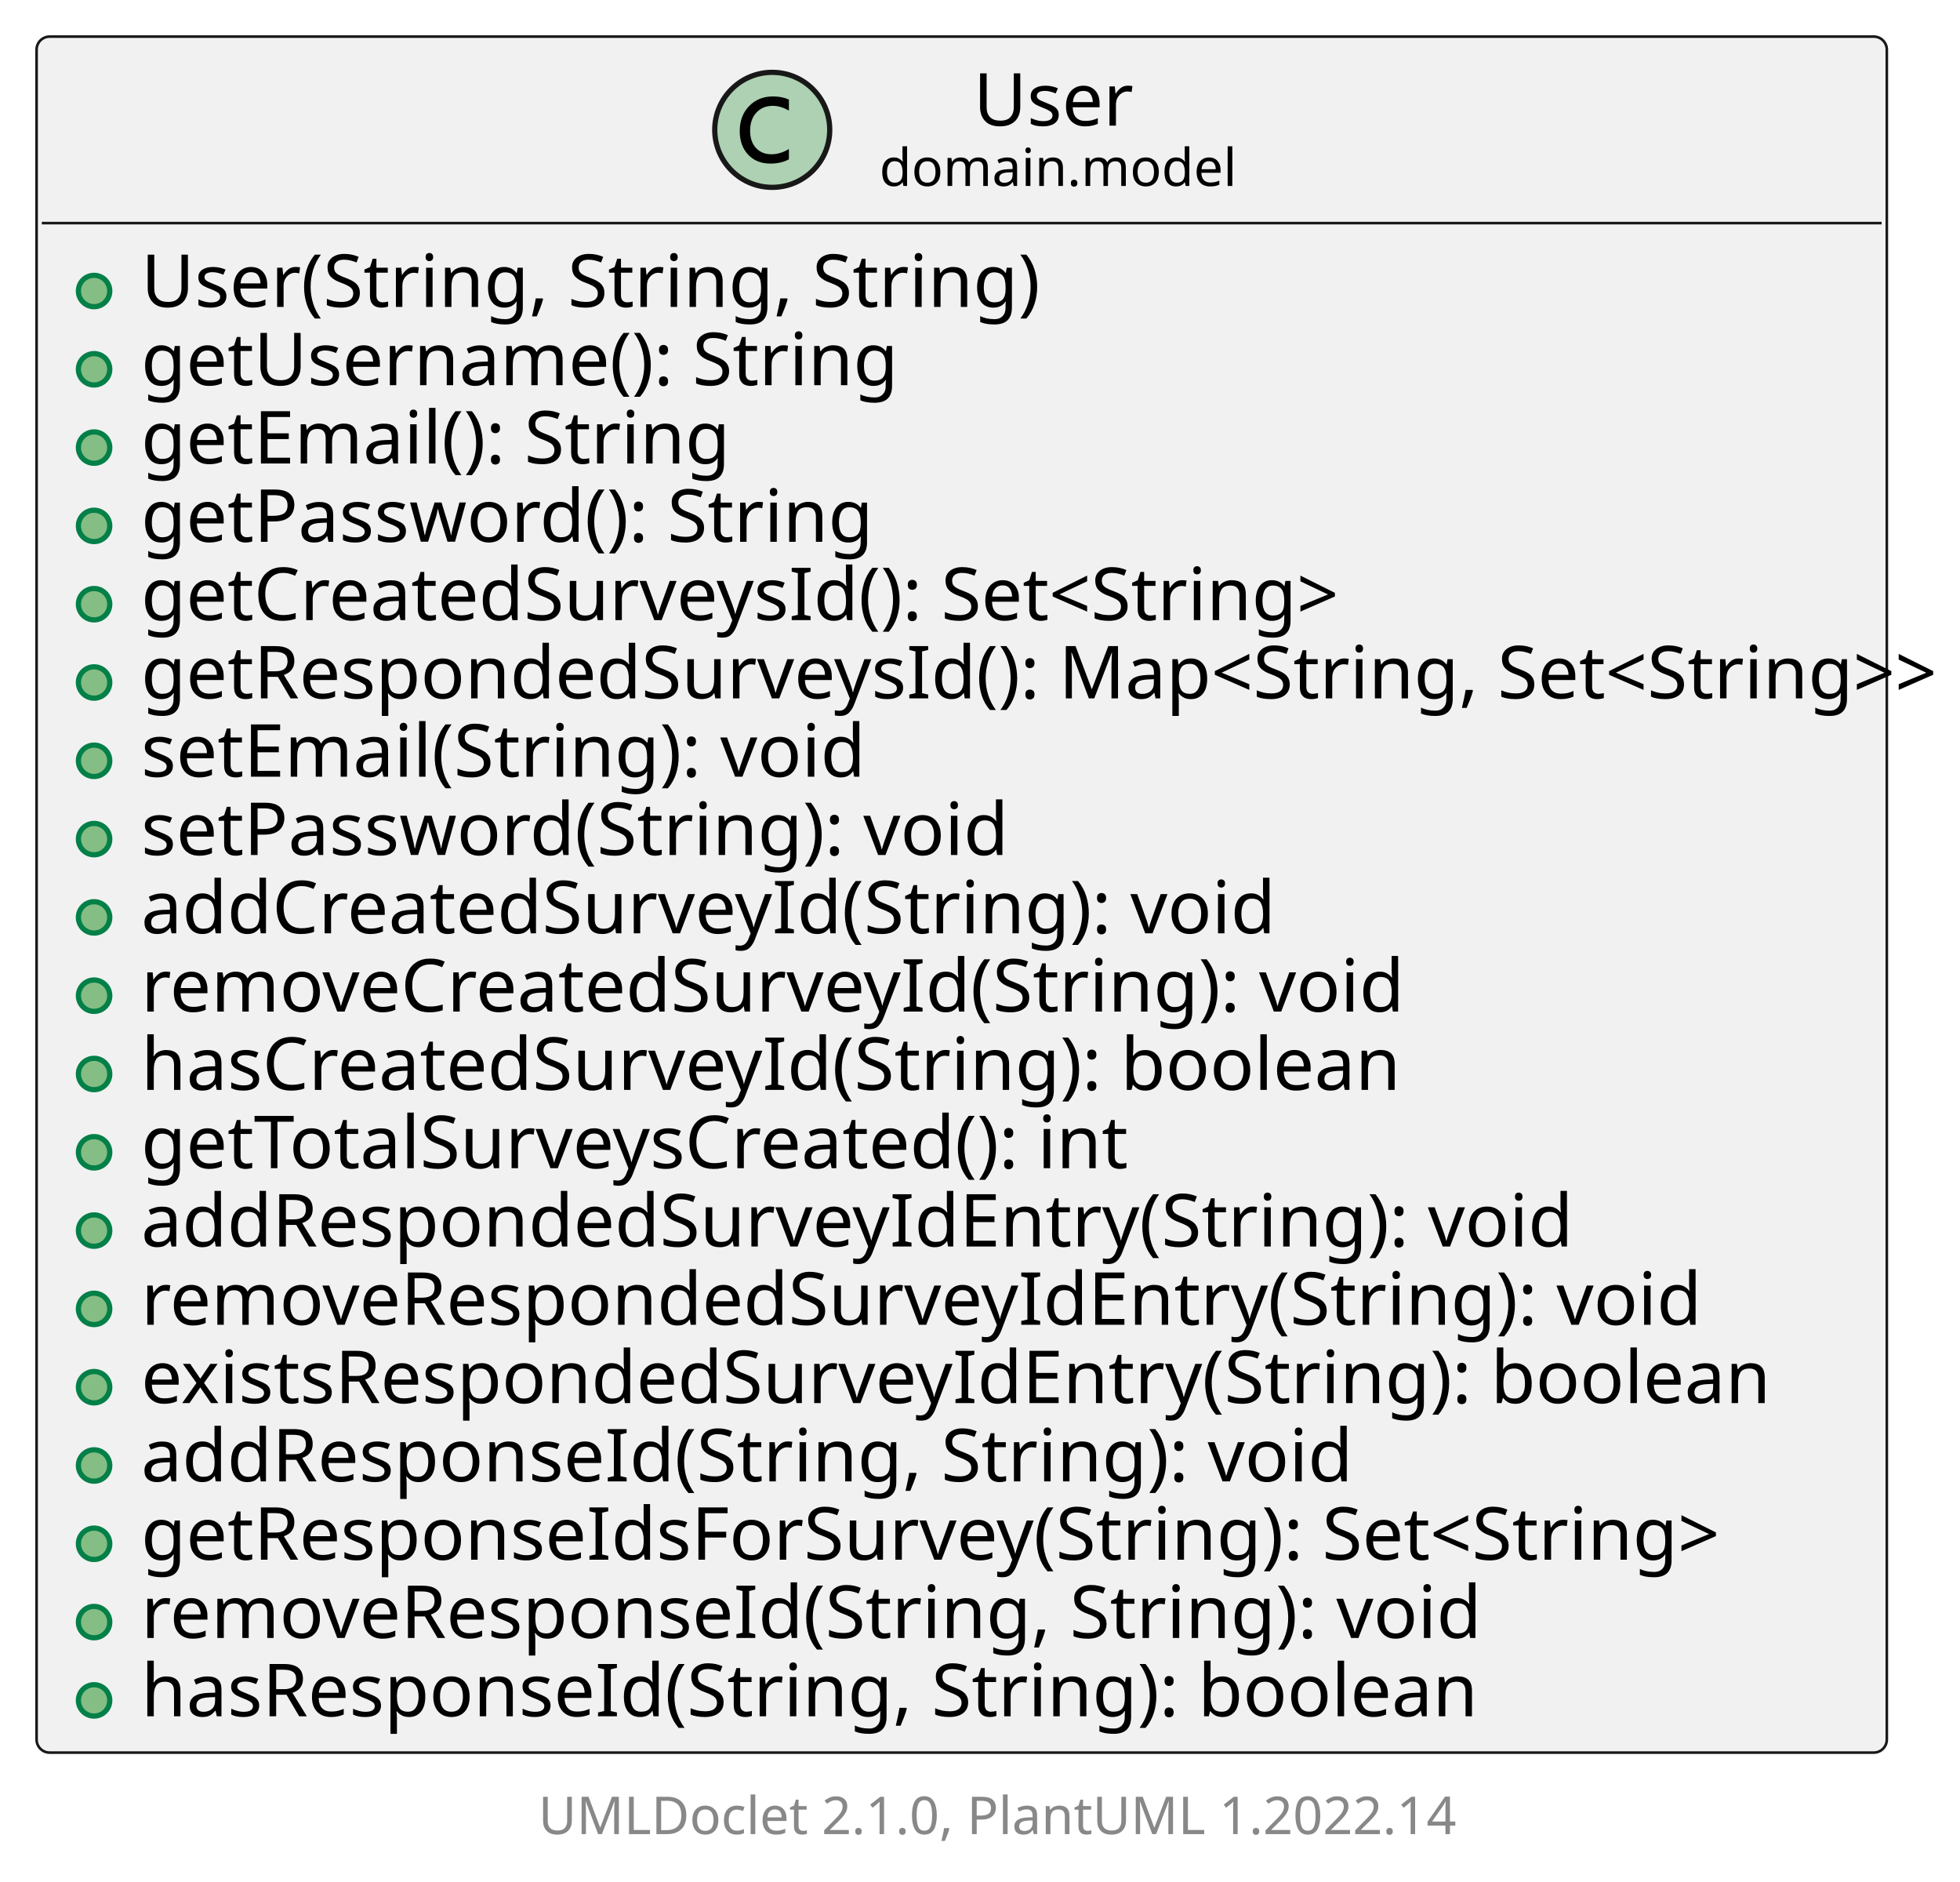
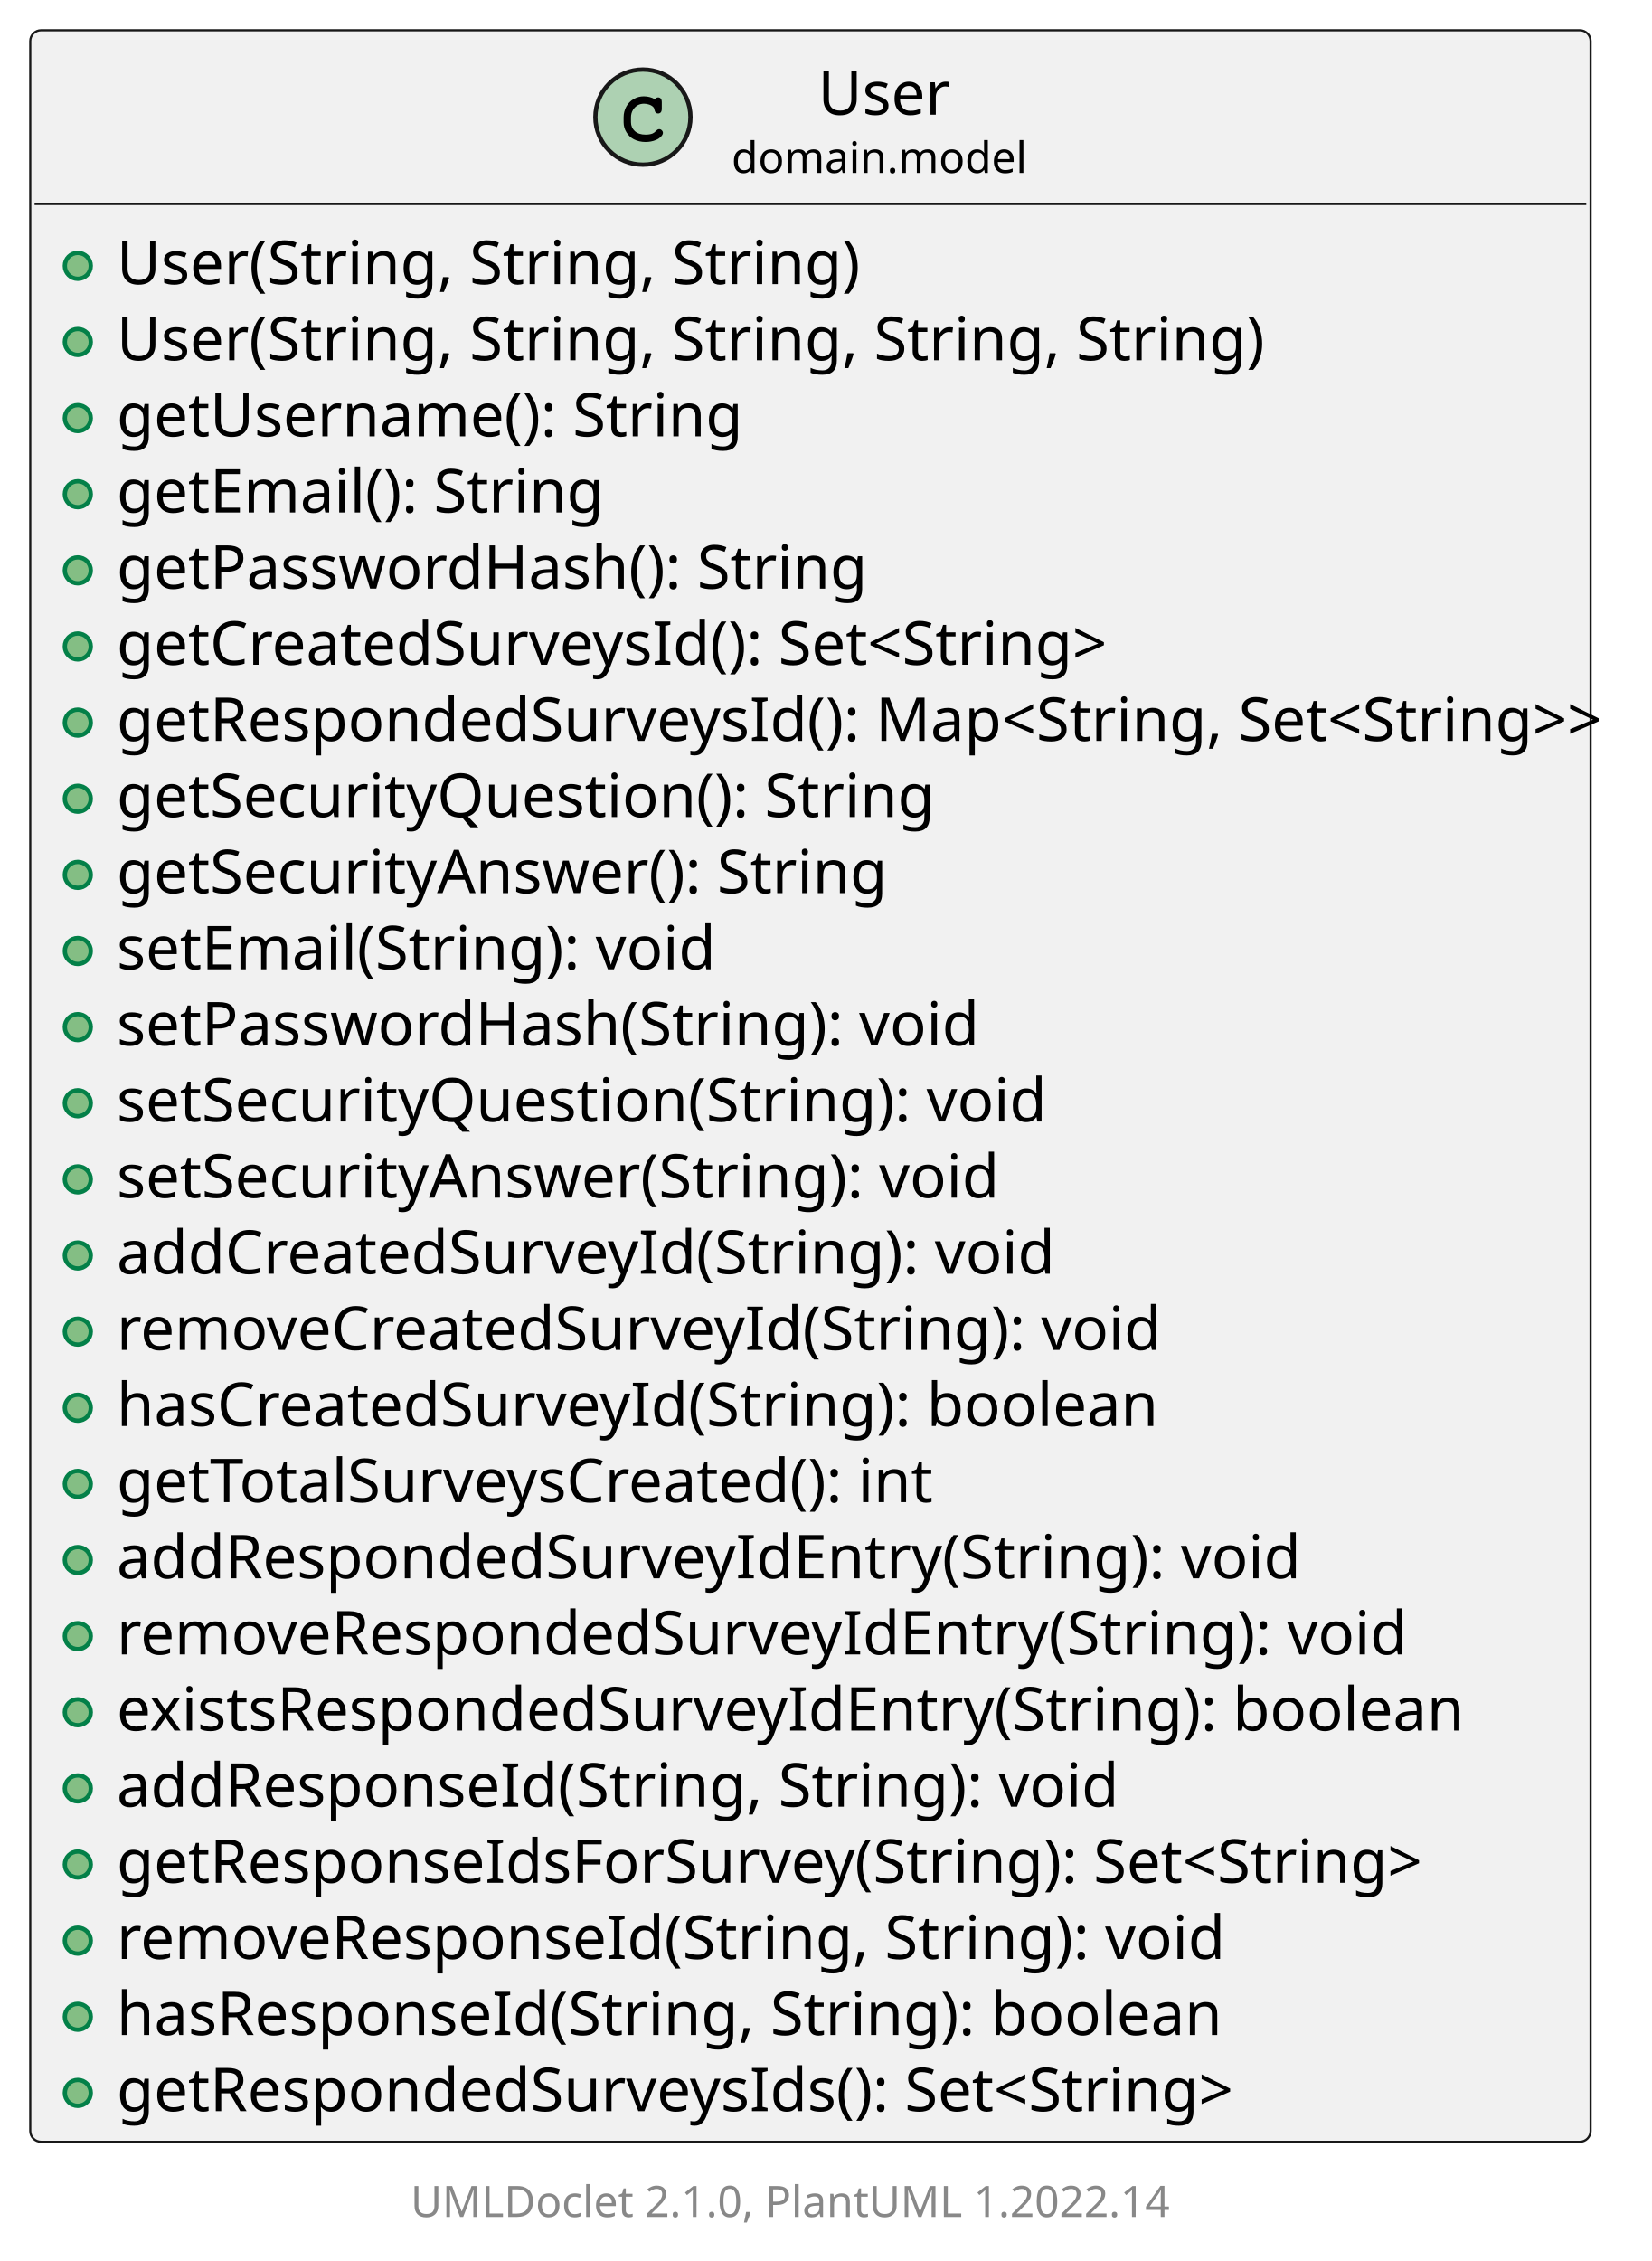
- <svg xmlns="http://www.w3.org/2000/svg" xmlns:xlink="http://www.w3.org/1999/xlink" contentStyleType="text/css" height="360px" preserveAspectRatio="none" style="width:375px;height:360px;background:#FFFFFF;" version="1.1" viewBox="0 0 375 360" width="375px" zoomAndPan="magnify">
+ <svg xmlns="http://www.w3.org/2000/svg" xmlns:xlink="http://www.w3.org/1999/xlink" contentStyleType="text/css" height="523px" preserveAspectRatio="none" style="width:382px;height:523px;background:#FFFFFF;" version="1.1" viewBox="0 0 382 523" width="382px" zoomAndPan="magnify">
  <defs />
  <g>
    <a href="User.html" target="_top" title="User.html" xlink:actuate="onRequest" xlink:href="User.html" xlink:show="new" xlink:title="User.html" xlink:type="simple">
      <g id="elem_domain.model.User">
-         <rect codeLine="5" fill="#F1F1F1" height="328.249" id="domain.model.User" rx="2.5" ry="2.5" style="stroke:#181818;stroke-width:0.5;" width="354" x="7" y="7" />
-         <ellipse cx="147.75" cy="24.838" fill="#ADD1B2" rx="11" ry="11" style="stroke:#181818;stroke-width:1.0;" />
-         <path d="M150.938,30.479 Q149.422,31.291 147.391,31.291 Q144.734,31.291 143.125,29.572 Q141.531,27.854 141.531,25.088 Q141.531,22.135 143.328,20.291 Q145.125,18.447 147.875,18.447 Q149.625,18.447 150.938,19.041 L150.938,21.15 Q149.344,20.244 147.859,20.244 Q145.922,20.244 144.719,21.541 Q143.516,22.822 143.516,25.01 Q143.516,27.072 144.625,28.291 Q145.75,29.51 147.578,29.51 Q149.281,29.51 150.938,28.51 L150.938,30.479 Z " fill="#000000" />
-         <text fill="#000000" font-family="sans-serif" font-size="14" lengthAdjust="spacing" textLength="28" x="186.25" y="24.031">User</text>
-         <text fill="#000000" font-family="sans-serif" font-size="10" lengthAdjust="spacing" textLength="64" x="168.25" y="35.571">domain.model</text>
-         <line style="stroke:#181818;stroke-width:0.5;" x1="8" x2="360" y1="42.676" y2="42.676" />
-         <ellipse cx="18" cy="55.665" fill="#84BE84" rx="3" ry="3" style="stroke:#038048;stroke-width:1.0;" />
-         <text fill="#000000" font-family="sans-serif" font-size="14" lengthAdjust="spacing" textLength="158" x="27" y="58.707">User(String, String, String)</text>
-         <ellipse cx="18" cy="70.642" fill="#84BE84" rx="3" ry="3" style="stroke:#038048;stroke-width:1.0;" />
-         <text fill="#000000" font-family="sans-serif" font-size="14" lengthAdjust="spacing" textLength="133" x="27" y="73.685">getUsername(): String</text>
-         <ellipse cx="18" cy="85.62" fill="#84BE84" rx="3" ry="3" style="stroke:#038048;stroke-width:1.0;" />
-         <text fill="#000000" font-family="sans-serif" font-size="14" lengthAdjust="spacing" textLength="103" x="27" y="88.662">getEmail(): String</text>
-         <ellipse cx="18" cy="100.597" fill="#84BE84" rx="3" ry="3" style="stroke:#038048;stroke-width:1.0;" />
-         <text fill="#000000" font-family="sans-serif" font-size="14" lengthAdjust="spacing" textLength="129" x="27" y="103.64">getPassword(): String</text>
-         <ellipse cx="18" cy="115.575" fill="#84BE84" rx="3" ry="3" style="stroke:#038048;stroke-width:1.0;" />
-         <text fill="#000000" font-family="sans-serif" font-size="14" lengthAdjust="spacing" textLength="217" x="27" y="118.617">getCreatedSurveysId(): Set&lt;String&gt;</text>
-         <ellipse cx="18" cy="130.552" fill="#84BE84" rx="3" ry="3" style="stroke:#038048;stroke-width:1.0;" />
-         <text fill="#000000" font-family="sans-serif" font-size="14" lengthAdjust="spacing" textLength="328" x="27" y="133.595">getRespondedSurveysId(): Map&lt;String, Set&lt;String&gt;&gt;</text>
-         <ellipse cx="18" cy="145.53" fill="#84BE84" rx="3" ry="3" style="stroke:#038048;stroke-width:1.0;" />
-         <text fill="#000000" font-family="sans-serif" font-size="14" lengthAdjust="spacing" textLength="127" x="27" y="148.572">setEmail(String): void</text>
-         <ellipse cx="18" cy="160.507" fill="#84BE84" rx="3" ry="3" style="stroke:#038048;stroke-width:1.0;" />
-         <text fill="#000000" font-family="sans-serif" font-size="14" lengthAdjust="spacing" textLength="153" x="27" y="163.55">setPassword(String): void</text>
-         <ellipse cx="18" cy="175.485" fill="#84BE84" rx="3" ry="3" style="stroke:#038048;stroke-width:1.0;" />
-         <text fill="#000000" font-family="sans-serif" font-size="14" lengthAdjust="spacing" textLength="201" x="27" y="178.527">addCreatedSurveyId(String): void</text>
-         <ellipse cx="18" cy="190.462" fill="#84BE84" rx="3" ry="3" style="stroke:#038048;stroke-width:1.0;" />
-         <text fill="#000000" font-family="sans-serif" font-size="14" lengthAdjust="spacing" textLength="224" x="27" y="193.505">removeCreatedSurveyId(String): void</text>
-         <ellipse cx="18" cy="205.44" fill="#84BE84" rx="3" ry="3" style="stroke:#038048;stroke-width:1.0;" />
-         <text fill="#000000" font-family="sans-serif" font-size="14" lengthAdjust="spacing" textLength="222" x="27" y="208.482">hasCreatedSurveyId(String): boolean</text>
-         <ellipse cx="18" cy="220.417" fill="#84BE84" rx="3" ry="3" style="stroke:#038048;stroke-width:1.0;" />
-         <text fill="#000000" font-family="sans-serif" font-size="14" lengthAdjust="spacing" textLength="176" x="27" y="223.46">getTotalSurveysCreated(): int</text>
-         <ellipse cx="18" cy="235.395" fill="#84BE84" rx="3" ry="3" style="stroke:#038048;stroke-width:1.0;" />
-         <text fill="#000000" font-family="sans-serif" font-size="14" lengthAdjust="spacing" textLength="253" x="27" y="238.438">addRespondedSurveyIdEntry(String): void</text>
-         <ellipse cx="18" cy="250.373" fill="#84BE84" rx="3" ry="3" style="stroke:#038048;stroke-width:1.0;" />
-         <text fill="#000000" font-family="sans-serif" font-size="14" lengthAdjust="spacing" textLength="276" x="27" y="253.415">removeRespondedSurveyIdEntry(String): void</text>
-         <ellipse cx="18" cy="265.35" fill="#84BE84" rx="3" ry="3" style="stroke:#038048;stroke-width:1.0;" />
-         <text fill="#000000" font-family="sans-serif" font-size="14" lengthAdjust="spacing" textLength="286" x="27" y="268.393">existsRespondedSurveyIdEntry(String): boolean</text>
-         <ellipse cx="18" cy="280.328" fill="#84BE84" rx="3" ry="3" style="stroke:#038048;stroke-width:1.0;" />
-         <text fill="#000000" font-family="sans-serif" font-size="14" lengthAdjust="spacing" textLength="213" x="27" y="283.37">addResponseId(String, String): void</text>
-         <ellipse cx="18" cy="295.305" fill="#84BE84" rx="3" ry="3" style="stroke:#038048;stroke-width:1.0;" />
-         <text fill="#000000" font-family="sans-serif" font-size="14" lengthAdjust="spacing" textLength="283" x="27" y="298.348">getResponseIdsForSurvey(String): Set&lt;String&gt;</text>
-         <ellipse cx="18" cy="310.283" fill="#84BE84" rx="3" ry="3" style="stroke:#038048;stroke-width:1.0;" />
-         <text fill="#000000" font-family="sans-serif" font-size="14" lengthAdjust="spacing" textLength="236" x="27" y="313.325">removeResponseId(String, String): void</text>
-         <ellipse cx="18" cy="325.26" fill="#84BE84" rx="3" ry="3" style="stroke:#038048;stroke-width:1.0;" />
-         <text fill="#000000" font-family="sans-serif" font-size="14" lengthAdjust="spacing" textLength="234" x="27" y="328.303">hasResponseId(String, String): boolean</text>
+         <rect codeLine="5" fill="#F1F1F1" height="488.422" id="domain.model.User" rx="2.5" ry="2.5" style="stroke:#181818;stroke-width:0.5;" width="361" x="7" y="7" />
+         <ellipse cx="148.75" cy="27.094" fill="#ADD1B2" rx="11" ry="11" style="stroke:#181818;stroke-width:1.0;" />
+         <path d="M151.516,22.969 Q151.672,22.75 151.859,22.641 Q152.047,22.531 152.266,22.531 Q152.641,22.531 152.875,22.797 Q153.109,23.047 153.109,23.656 L153.109,25.109 Q153.109,25.719 152.875,25.984 Q152.641,26.25 152.266,26.25 Q151.922,26.25 151.719,26.047 Q151.516,25.859 151.406,25.344 Q151.359,24.984 151.172,24.797 Q150.844,24.422 150.234,24.203 Q149.625,23.984 149,23.984 Q148.234,23.984 147.594,24.312 Q146.969,24.641 146.469,25.391 Q145.984,26.141 145.984,27.172 L145.984,28.266 Q145.984,29.5 146.875,30.328 Q147.766,31.141 149.359,31.141 Q150.297,31.141 150.953,30.891 Q151.344,30.734 151.766,30.297 Q152.031,30.031 152.172,29.953 Q152.328,29.875 152.531,29.875 Q152.859,29.875 153.109,30.141 Q153.375,30.391 153.375,30.734 Q153.375,31.078 153.031,31.484 Q152.531,32.062 151.734,32.391 Q150.656,32.844 149.359,32.844 Q147.844,32.844 146.641,32.219 Q145.656,31.719 144.969,30.656 Q144.281,29.578 144.281,28.297 L144.281,27.141 Q144.281,25.812 144.891,24.672 Q145.516,23.516 146.609,22.906 Q147.703,22.281 148.938,22.281 Q149.672,22.281 150.312,22.453 Q150.969,22.609 151.516,22.969 Z " fill="#000000" />
+         <text fill="#000000" font-family="sans-serif" font-size="14" lengthAdjust="spacing" textLength="29" x="189.25" y="26.533">User</text>
+         <text fill="#000000" font-family="sans-serif" font-size="10" lengthAdjust="spacing" textLength="69" x="169.25" y="39.99">domain.model</text>
+         <line style="stroke:#181818;stroke-width:0.5;" x1="8" x2="367" y1="47.188" y2="47.188" />
+         <ellipse cx="18" cy="61.492" fill="#84BE84" rx="3" ry="3" style="stroke:#038048;stroke-width:1.0;" />
+         <text fill="#000000" font-family="sans-serif" font-size="14" lengthAdjust="spacing" textLength="166" x="27" y="65.721">User(String, String, String)</text>
+         <ellipse cx="18" cy="79.102" fill="#84BE84" rx="3" ry="3" style="stroke:#038048;stroke-width:1.0;" />
+         <text fill="#000000" font-family="sans-serif" font-size="14" lengthAdjust="spacing" textLength="256" x="27" y="83.33">User(String, String, String, String, String)</text>
+         <ellipse cx="18" cy="96.711" fill="#84BE84" rx="3" ry="3" style="stroke:#038048;stroke-width:1.0;" />
+         <text fill="#000000" font-family="sans-serif" font-size="14" lengthAdjust="spacing" textLength="139" x="27" y="100.939">getUsername(): String</text>
+         <ellipse cx="18" cy="114.32" fill="#84BE84" rx="3" ry="3" style="stroke:#038048;stroke-width:1.0;" />
+         <text fill="#000000" font-family="sans-serif" font-size="14" lengthAdjust="spacing" textLength="109" x="27" y="118.549">getEmail(): String</text>
+         <ellipse cx="18" cy="131.93" fill="#84BE84" rx="3" ry="3" style="stroke:#038048;stroke-width:1.0;" />
+         <text fill="#000000" font-family="sans-serif" font-size="14" lengthAdjust="spacing" textLength="168" x="27" y="136.158">getPasswordHash(): String</text>
+         <ellipse cx="18" cy="149.539" fill="#84BE84" rx="3" ry="3" style="stroke:#038048;stroke-width:1.0;" />
+         <text fill="#000000" font-family="sans-serif" font-size="14" lengthAdjust="spacing" textLength="225" x="27" y="153.768">getCreatedSurveysId(): Set&lt;String&gt;</text>
+         <ellipse cx="18" cy="167.148" fill="#84BE84" rx="3" ry="3" style="stroke:#038048;stroke-width:1.0;" />
+         <text fill="#000000" font-family="sans-serif" font-size="14" lengthAdjust="spacing" textLength="335" x="27" y="171.377">getRespondedSurveysId(): Map&lt;String, Set&lt;String&gt;&gt;</text>
+         <ellipse cx="18" cy="184.758" fill="#84BE84" rx="3" ry="3" style="stroke:#038048;stroke-width:1.0;" />
+         <text fill="#000000" font-family="sans-serif" font-size="14" lengthAdjust="spacing" textLength="183" x="27" y="188.986">getSecurityQuestion(): String</text>
+         <ellipse cx="18" cy="202.367" fill="#84BE84" rx="3" ry="3" style="stroke:#038048;stroke-width:1.0;" />
+         <text fill="#000000" font-family="sans-serif" font-size="14" lengthAdjust="spacing" textLength="172" x="27" y="206.596">getSecurityAnswer(): String</text>
+         <ellipse cx="18" cy="219.977" fill="#84BE84" rx="3" ry="3" style="stroke:#038048;stroke-width:1.0;" />
+         <text fill="#000000" font-family="sans-serif" font-size="14" lengthAdjust="spacing" textLength="134" x="27" y="224.205">setEmail(String): void</text>
+         <ellipse cx="18" cy="237.586" fill="#84BE84" rx="3" ry="3" style="stroke:#038048;stroke-width:1.0;" />
+         <text fill="#000000" font-family="sans-serif" font-size="14" lengthAdjust="spacing" textLength="193" x="27" y="241.815">setPasswordHash(String): void</text>
+         <ellipse cx="18" cy="255.195" fill="#84BE84" rx="3" ry="3" style="stroke:#038048;stroke-width:1.0;" />
+         <text fill="#000000" font-family="sans-serif" font-size="14" lengthAdjust="spacing" textLength="208" x="27" y="259.424">setSecurityQuestion(String): void</text>
+         <ellipse cx="18" cy="272.805" fill="#84BE84" rx="3" ry="3" style="stroke:#038048;stroke-width:1.0;" />
+         <text fill="#000000" font-family="sans-serif" font-size="14" lengthAdjust="spacing" textLength="197" x="27" y="277.033">setSecurityAnswer(String): void</text>
+         <ellipse cx="18" cy="290.414" fill="#84BE84" rx="3" ry="3" style="stroke:#038048;stroke-width:1.0;" />
+         <text fill="#000000" font-family="sans-serif" font-size="14" lengthAdjust="spacing" textLength="211" x="27" y="294.643">addCreatedSurveyId(String): void</text>
+         <ellipse cx="18" cy="308.023" fill="#84BE84" rx="3" ry="3" style="stroke:#038048;stroke-width:1.0;" />
+         <text fill="#000000" font-family="sans-serif" font-size="14" lengthAdjust="spacing" textLength="234" x="27" y="312.252">removeCreatedSurveyId(String): void</text>
+         <ellipse cx="18" cy="325.633" fill="#84BE84" rx="3" ry="3" style="stroke:#038048;stroke-width:1.0;" />
+         <text fill="#000000" font-family="sans-serif" font-size="14" lengthAdjust="spacing" textLength="235" x="27" y="329.861">hasCreatedSurveyId(String): boolean</text>
+         <ellipse cx="18" cy="343.242" fill="#84BE84" rx="3" ry="3" style="stroke:#038048;stroke-width:1.0;" />
+         <text fill="#000000" font-family="sans-serif" font-size="14" lengthAdjust="spacing" textLength="187" x="27" y="347.471">getTotalSurveysCreated(): int</text>
+         <ellipse cx="18" cy="360.852" fill="#84BE84" rx="3" ry="3" style="stroke:#038048;stroke-width:1.0;" />
+         <text fill="#000000" font-family="sans-serif" font-size="14" lengthAdjust="spacing" textLength="266" x="27" y="365.08">addRespondedSurveyIdEntry(String): void</text>
+         <ellipse cx="18" cy="378.461" fill="#84BE84" rx="3" ry="3" style="stroke:#038048;stroke-width:1.0;" />
+         <text fill="#000000" font-family="sans-serif" font-size="14" lengthAdjust="spacing" textLength="289" x="27" y="382.69">removeRespondedSurveyIdEntry(String): void</text>
+         <ellipse cx="18" cy="396.07" fill="#84BE84" rx="3" ry="3" style="stroke:#038048;stroke-width:1.0;" />
+         <text fill="#000000" font-family="sans-serif" font-size="14" lengthAdjust="spacing" textLength="302" x="27" y="400.299">existsRespondedSurveyIdEntry(String): boolean</text>
+         <ellipse cx="18" cy="413.68" fill="#84BE84" rx="3" ry="3" style="stroke:#038048;stroke-width:1.0;" />
+         <text fill="#000000" font-family="sans-serif" font-size="14" lengthAdjust="spacing" textLength="225" x="27" y="417.908">addResponseId(String, String): void</text>
+         <ellipse cx="18" cy="431.289" fill="#84BE84" rx="3" ry="3" style="stroke:#038048;stroke-width:1.0;" />
+         <text fill="#000000" font-family="sans-serif" font-size="14" lengthAdjust="spacing" textLength="297" x="27" y="435.518">getResponseIdsForSurvey(String): Set&lt;String&gt;</text>
+         <ellipse cx="18" cy="448.898" fill="#84BE84" rx="3" ry="3" style="stroke:#038048;stroke-width:1.0;" />
+         <text fill="#000000" font-family="sans-serif" font-size="14" lengthAdjust="spacing" textLength="248" x="27" y="453.127">removeResponseId(String, String): void</text>
+         <ellipse cx="18" cy="466.508" fill="#84BE84" rx="3" ry="3" style="stroke:#038048;stroke-width:1.0;" />
+         <text fill="#000000" font-family="sans-serif" font-size="14" lengthAdjust="spacing" textLength="249" x="27" y="470.736">hasResponseId(String, String): boolean</text>
+         <ellipse cx="18" cy="484.117" fill="#84BE84" rx="3" ry="3" style="stroke:#038048;stroke-width:1.0;" />
+         <text fill="#000000" font-family="sans-serif" font-size="14" lengthAdjust="spacing" textLength="254" x="27" y="488.346">getRespondedSurveysIds(): Set&lt;String&gt;</text>
      </g>
    </a>
-     <text fill="#888888" font-family="sans-serif" font-size="10" lengthAdjust="spacing" textLength="161" x="103" y="350.843">UMLDoclet 2.1.0, PlantUML 1.2022.14</text>
+     <text fill="#888888" font-family="sans-serif" font-size="10" lengthAdjust="spacing" textLength="184" x="95" y="512.803">UMLDoclet 2.1.0, PlantUML 1.2022.14</text>
  </g>
</svg>
